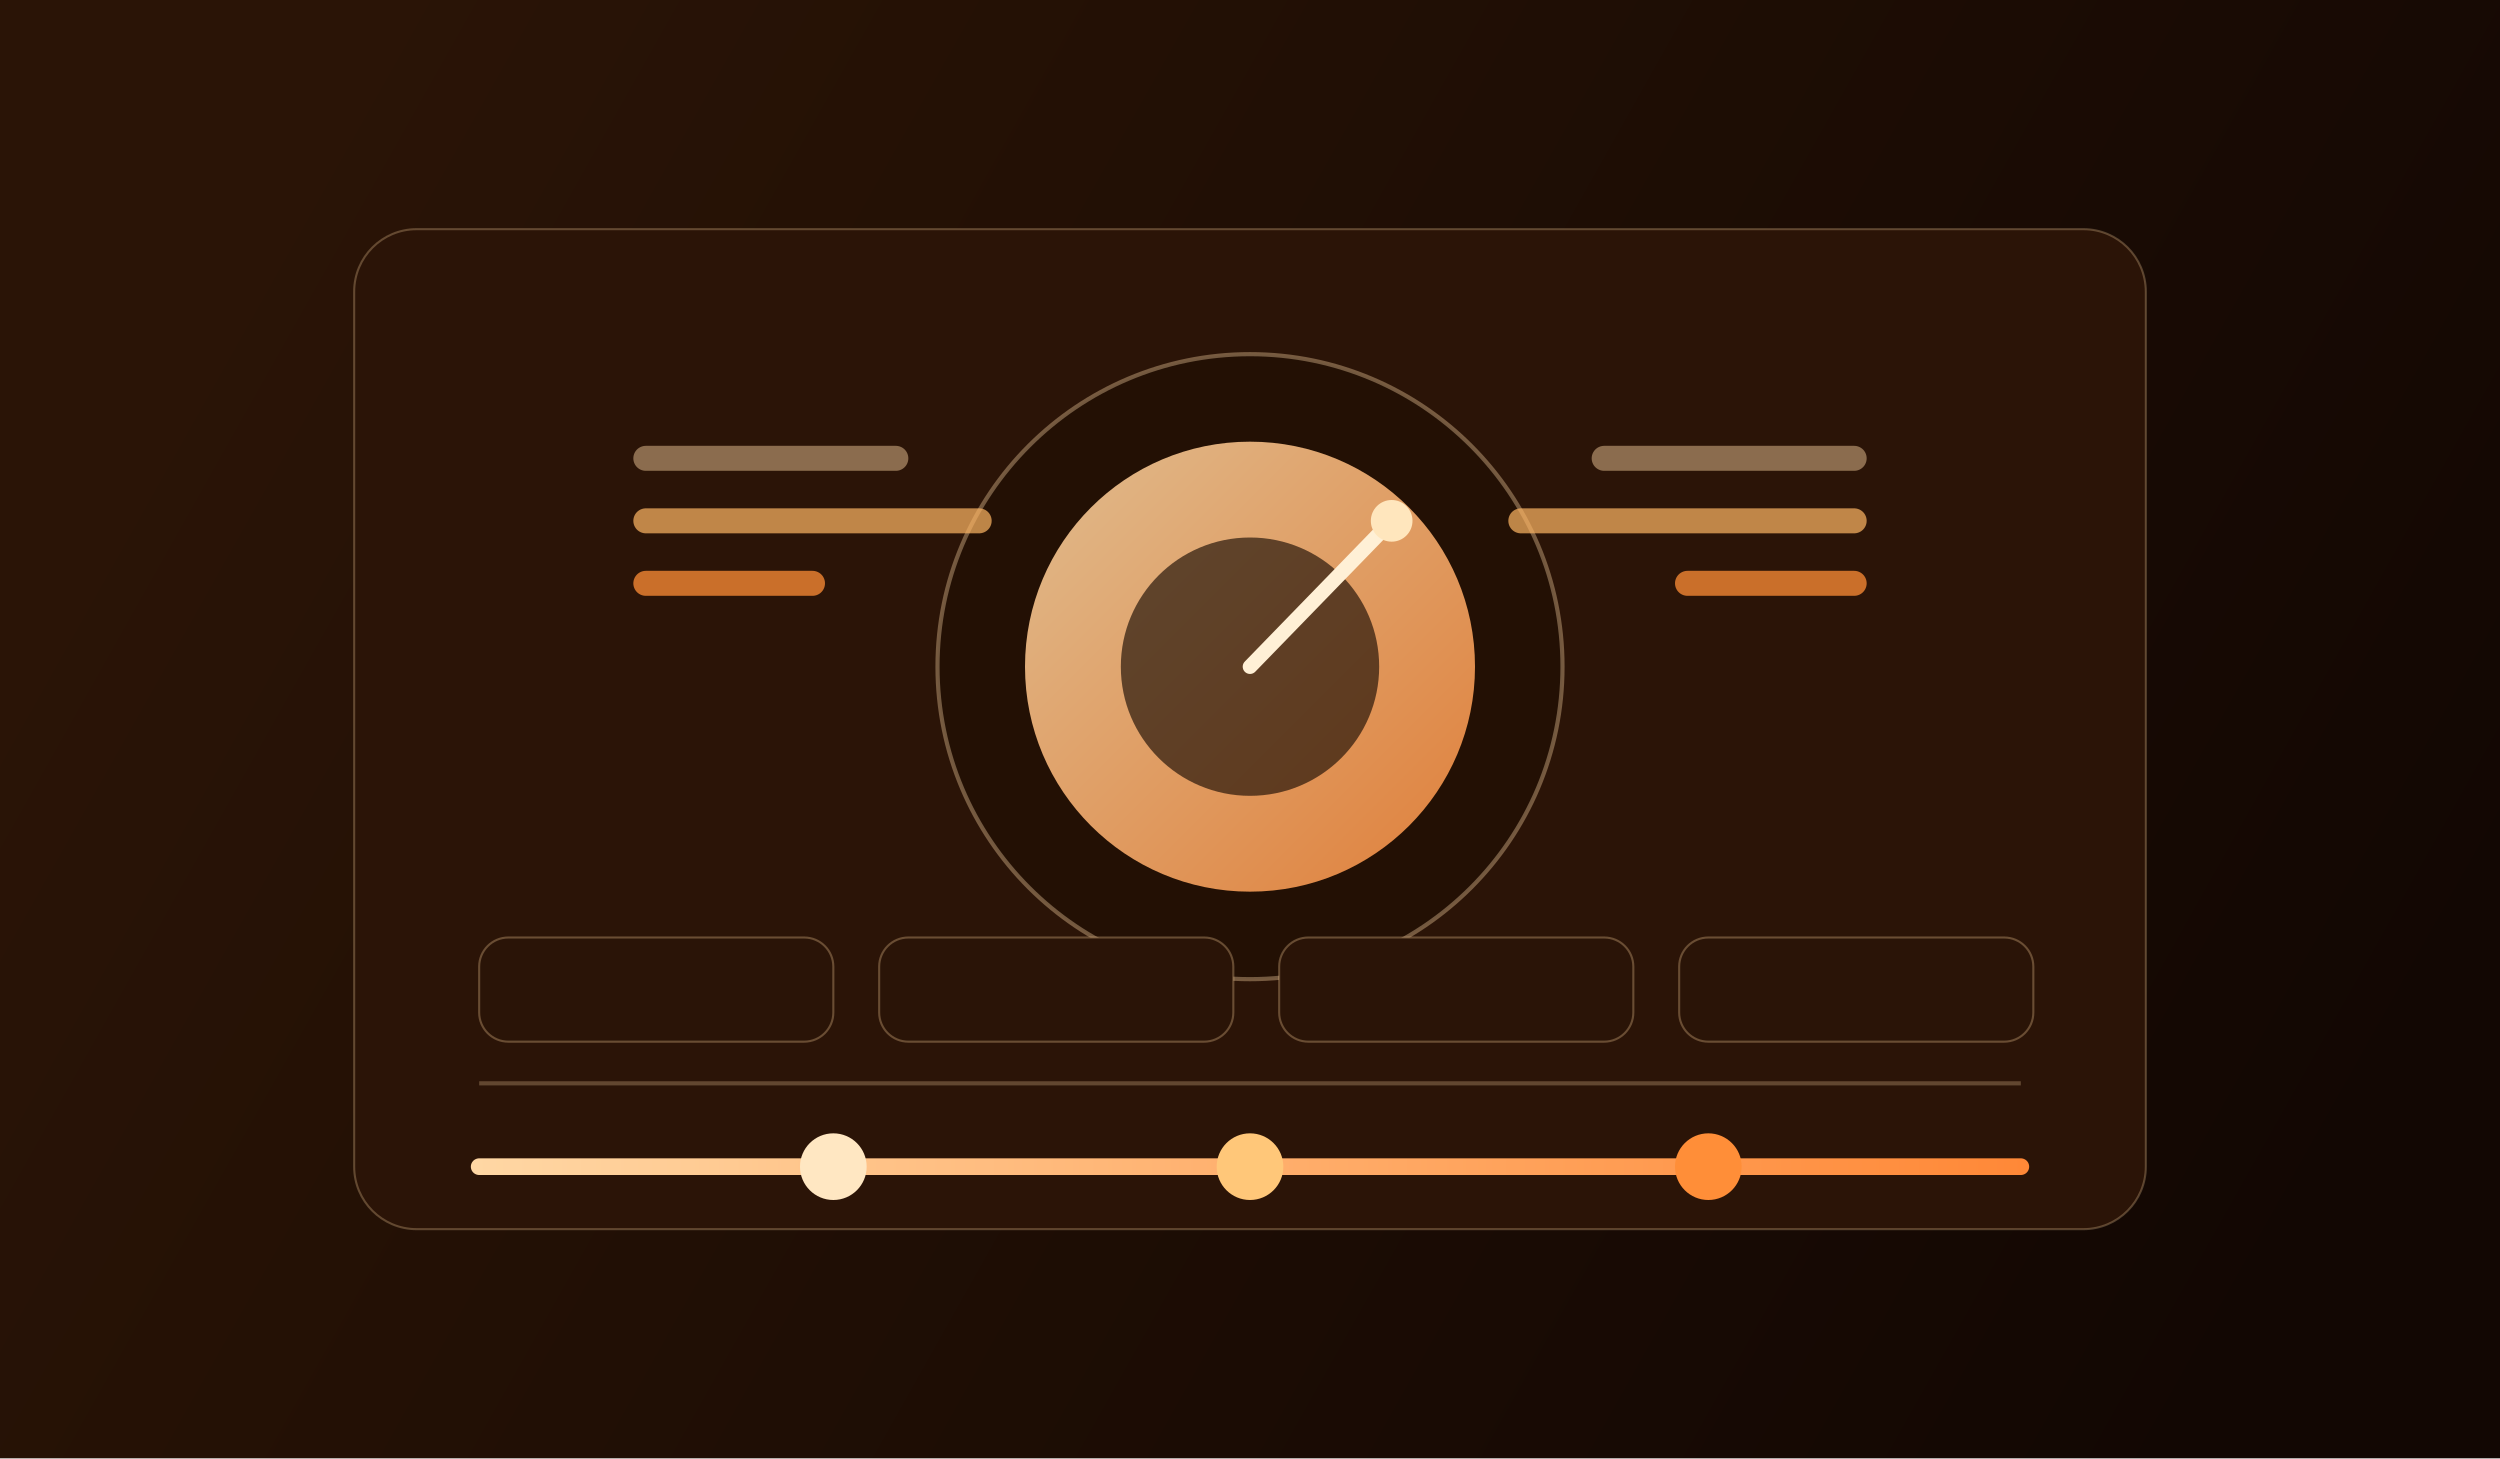
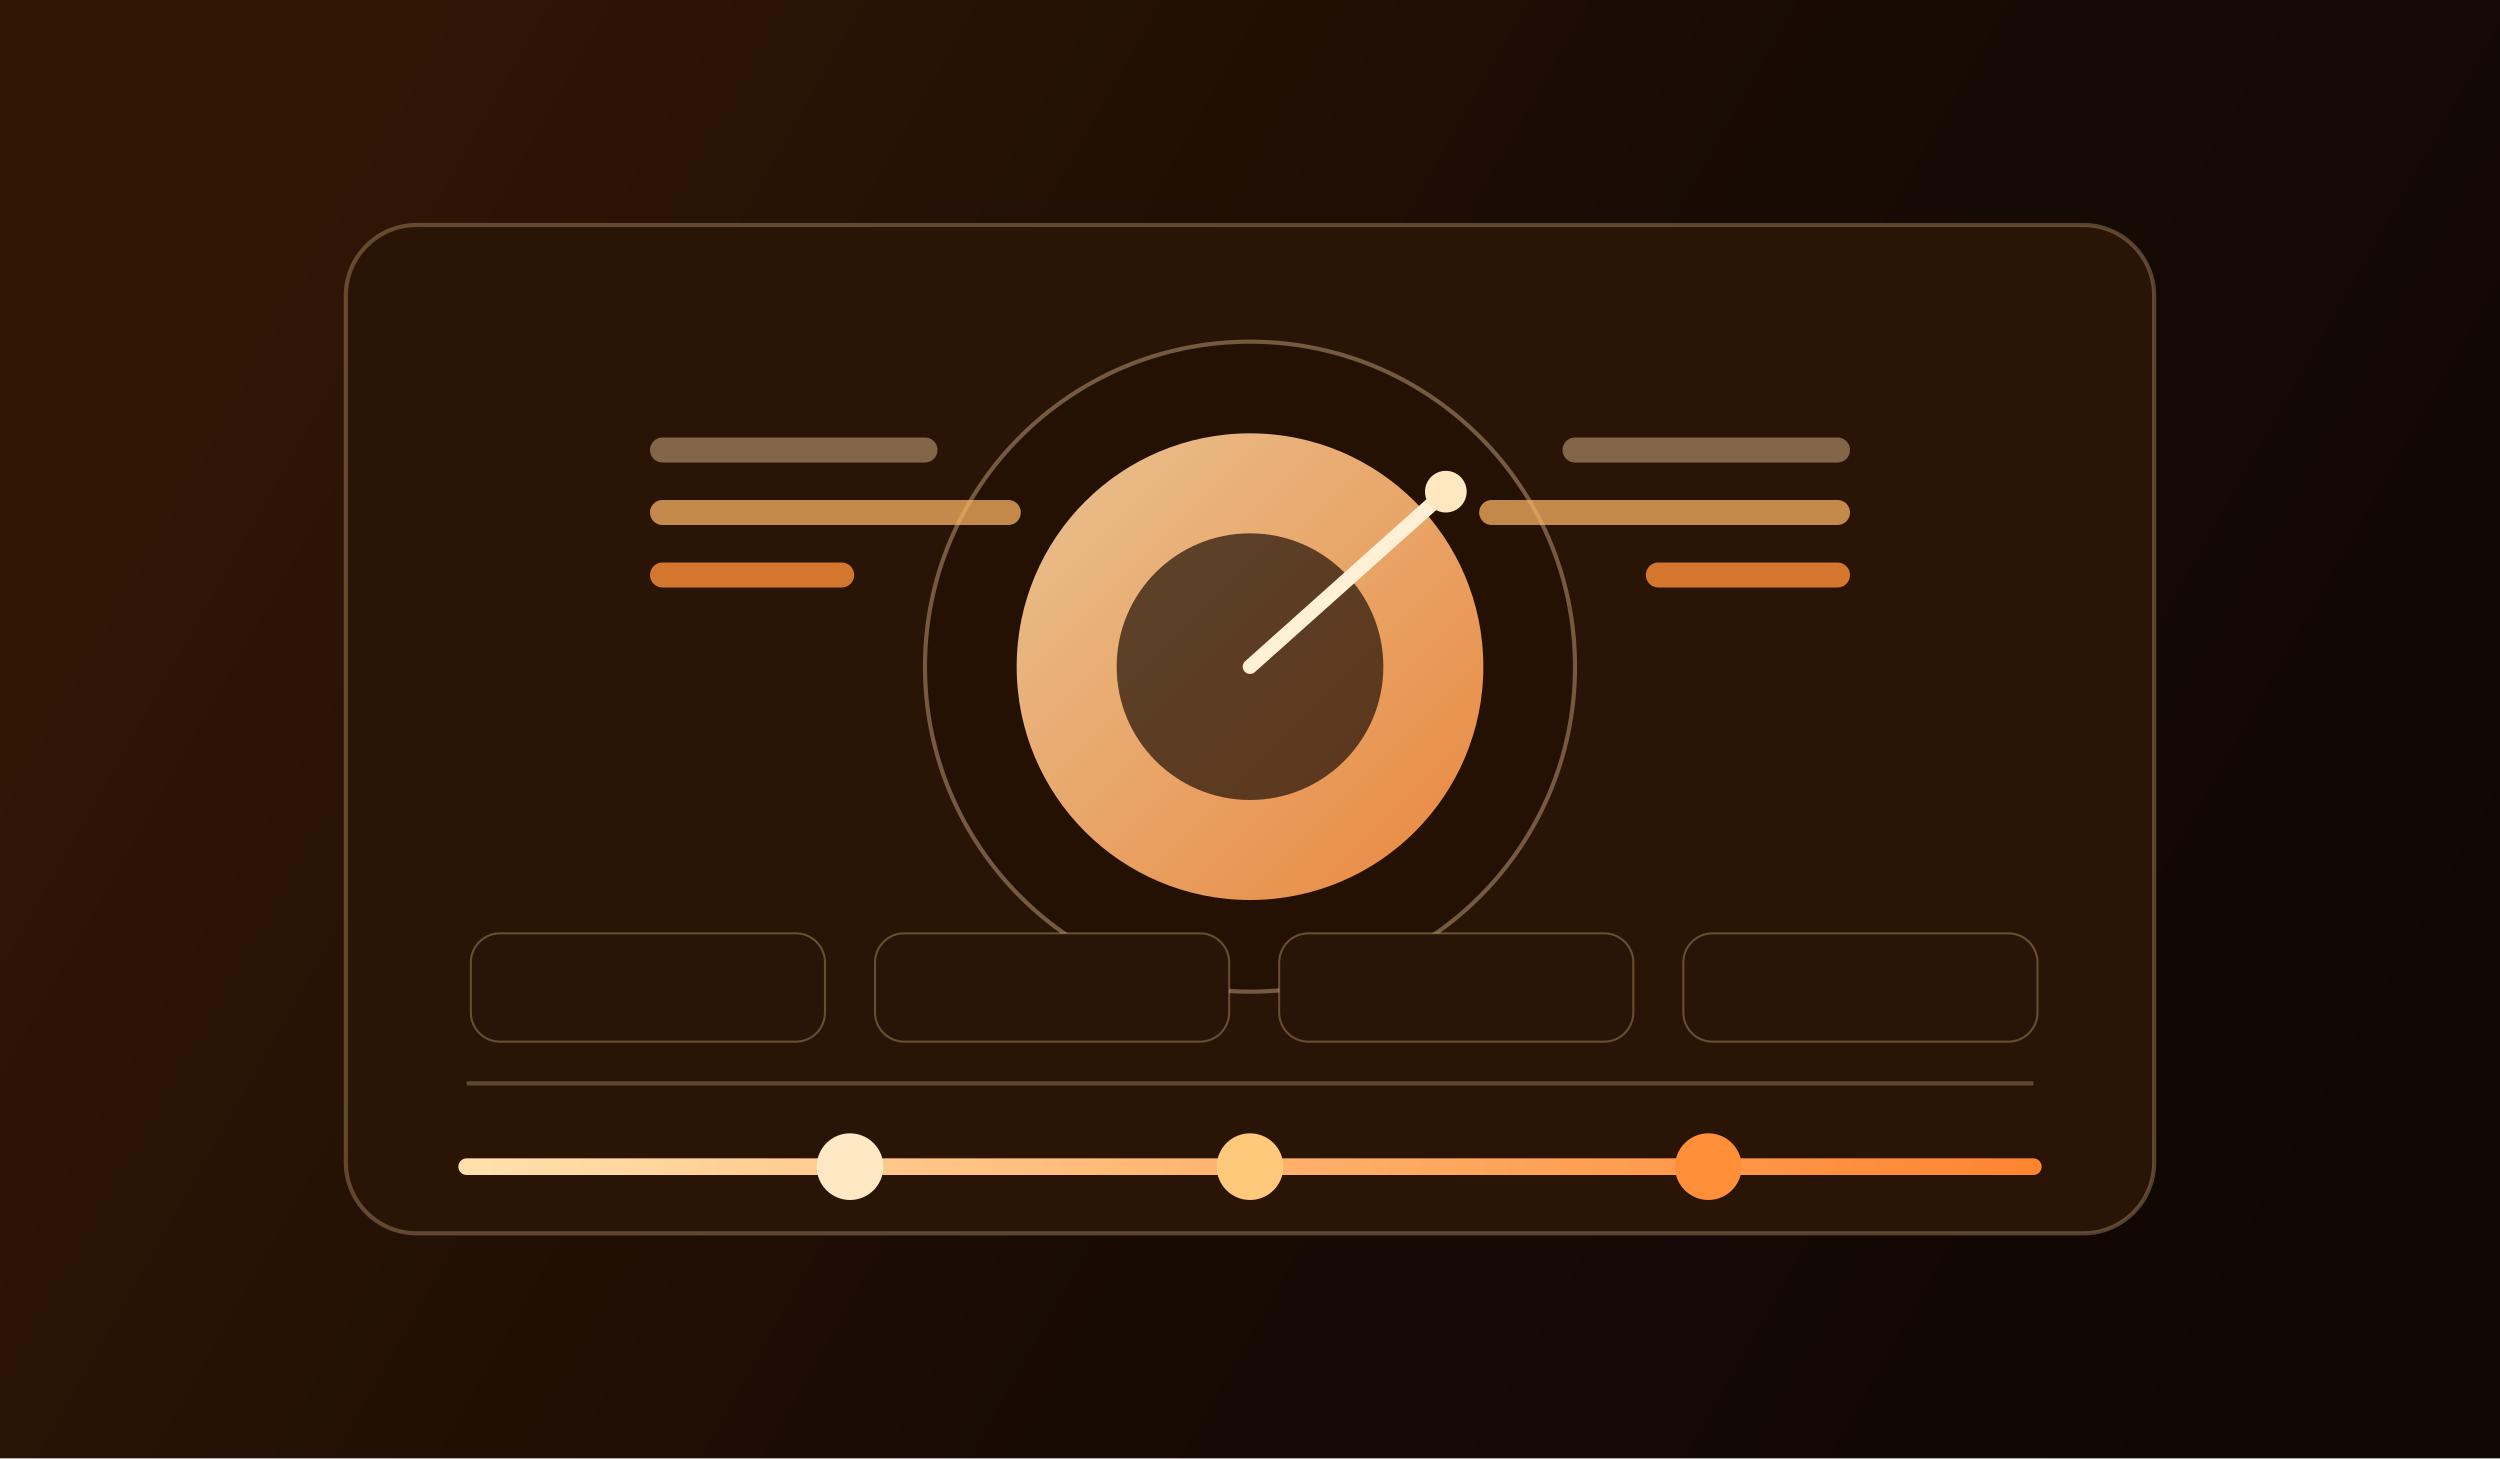
<svg xmlns="http://www.w3.org/2000/svg" width="1200" height="700" viewBox="0 0 1200 700" fill="none">
  <defs>
-     <linearGradient id="bg" x1="130" y1="90" x2="1090" y2="630" gradientUnits="userSpaceOnUse">
-       <stop offset="0" stop-color="#2A1406" />
-       <stop offset="1" stop-color="#120703" />
+     <linearGradient id="bg" x1="140" y1="90" x2="1090" y2="630" gradientUnits="userSpaceOnUse">
+       <stop offset="0" stop-color="#301605" />
+       <stop offset="0.56" stop-color="#180B04" />
+       <stop offset="1" stop-color="#100703" />
    </linearGradient>
-     <linearGradient id="dial" x1="450" y1="190" x2="770" y2="510" gradientUnits="userSpaceOnUse">
-       <stop offset="0" stop-color="#FFE2B2" />
-       <stop offset="1" stop-color="#FF7A22" />
+     <linearGradient id="dial" x1="430" y1="170" x2="780" y2="520" gradientUnits="userSpaceOnUse">
+       <stop offset="0" stop-color="#FFE4B6" />
+       <stop offset="1" stop-color="#FF7D25" />
    </linearGradient>
-     <linearGradient id="track" x1="180" y1="560" x2="1020" y2="560" gradientUnits="userSpaceOnUse">
-       <stop offset="0" stop-color="#FFDCAB" />
-       <stop offset="1" stop-color="#FF8330" />
+     <linearGradient id="track" x1="224" y1="560" x2="976" y2="560" gradientUnits="userSpaceOnUse">
+       <stop offset="0" stop-color="#FFE0AC" />
+       <stop offset="1" stop-color="#FF8530" />
    </linearGradient>
  </defs>
  <rect width="1200" height="700" fill="url(#bg)" />
-   <rect x="170" y="110" width="860" height="480" rx="30" fill="#2B1407" stroke="#FBD29D" stroke-opacity="0.28" />
-   <circle cx="600" cy="320" r="150" fill="#231004" stroke="#FFD8A8" stroke-opacity="0.36" stroke-width="2" />
-   <circle cx="600" cy="320" r="108" fill="url(#dial)" fill-opacity="0.86" />
-   <circle cx="600" cy="320" r="62" fill="#1B0D04" fill-opacity="0.65" />
-   <path d="M600 320L668 250" stroke="#FFF0D6" stroke-width="7" stroke-linecap="round" />
-   <circle cx="668" cy="250" r="10" fill="#FFE6BD" />
-   <path d="M310 220H430" stroke="#FFD7A5" stroke-opacity="0.45" stroke-width="12" stroke-linecap="round" />
-   <path d="M310 250H470" stroke="#FFB765" stroke-opacity="0.7" stroke-width="12" stroke-linecap="round" />
-   <path d="M310 280H390" stroke="#FF8D36" stroke-opacity="0.75" stroke-width="12" stroke-linecap="round" />
-   <path d="M770 220H890" stroke="#FFD7A5" stroke-opacity="0.45" stroke-width="12" stroke-linecap="round" />
-   <path d="M730 250H890" stroke="#FFB765" stroke-opacity="0.7" stroke-width="12" stroke-linecap="round" />
-   <path d="M810 280H890" stroke="#FF8D36" stroke-opacity="0.75" stroke-width="12" stroke-linecap="round" />
-   <line x1="230" y1="520" x2="970" y2="520" stroke="#FFD9A8" stroke-opacity="0.26" stroke-width="2" />
-   <line x1="230" y1="560" x2="970" y2="560" stroke="url(#track)" stroke-width="8" stroke-linecap="round" />
-   <circle cx="400" cy="560" r="16" fill="#FFE7C2" />
-   <circle cx="600" cy="560" r="16" fill="#FFC779" />
-   <circle cx="820" cy="560" r="16" fill="#FF8E38" />
-   <rect x="230" y="450" width="170" height="50" rx="14" fill="#2A1407" stroke="#FFD39B" stroke-opacity="0.3" />
-   <rect x="422" y="450" width="170" height="50" rx="14" fill="#2A1407" stroke="#FFD39B" stroke-opacity="0.3" />
-   <rect x="614" y="450" width="170" height="50" rx="14" fill="#2A1407" stroke="#FFD39B" stroke-opacity="0.3" />
-   <rect x="806" y="450" width="170" height="50" rx="14" fill="#2A1407" stroke="#FFD39B" stroke-opacity="0.3" />
+   <rect x="166" y="108" width="868" height="484" rx="34" fill="#2A1406" stroke="#FBD29D" stroke-opacity="0.28" stroke-width="2" />
+   <circle cx="600" cy="320" r="156" fill="#241104" stroke="#FFD8A8" stroke-opacity="0.36" stroke-width="2" />
+   <circle cx="600" cy="320" r="112" fill="url(#dial)" fill-opacity="0.9" />
+   <circle cx="600" cy="320" r="64" fill="#1B0D04" fill-opacity="0.68" />
+   <path d="M600 320L694 236" stroke="#FFF0D6" stroke-width="7" stroke-linecap="round" />
+   <circle cx="694" cy="236" r="10" fill="#FFE7BF" />
+   <path d="M318 216H444" stroke="#FFD7A5" stroke-opacity="0.42" stroke-width="12" stroke-linecap="round" />
+   <path d="M318 246H484" stroke="#FFB865" stroke-opacity="0.72" stroke-width="12" stroke-linecap="round" />
+   <path d="M318 276H404" stroke="#FF8F38" stroke-opacity="0.8" stroke-width="12" stroke-linecap="round" />
+   <path d="M756 216H882" stroke="#FFD7A5" stroke-opacity="0.42" stroke-width="12" stroke-linecap="round" />
+   <path d="M716 246H882" stroke="#FFB865" stroke-opacity="0.72" stroke-width="12" stroke-linecap="round" />
+   <path d="M796 276H882" stroke="#FF8F38" stroke-opacity="0.8" stroke-width="12" stroke-linecap="round" />
+   <line x1="224" y1="520" x2="976" y2="520" stroke="#FFD9A8" stroke-opacity="0.26" stroke-width="2" />
+   <line x1="224" y1="560" x2="976" y2="560" stroke="url(#track)" stroke-width="8" stroke-linecap="round" />
+   <circle cx="408" cy="560" r="16" fill="#FFE8C4" />
+   <circle cx="600" cy="560" r="16" fill="#FFC97C" />
+   <circle cx="820" cy="560" r="16" fill="#FF8F39" />
+   <rect x="226" y="448" width="170" height="52" rx="14" fill="#2A1407" stroke="#FFD39B" stroke-opacity="0.3" />
+   <rect x="420" y="448" width="170" height="52" rx="14" fill="#2A1407" stroke="#FFD39B" stroke-opacity="0.3" />
+   <rect x="614" y="448" width="170" height="52" rx="14" fill="#2A1407" stroke="#FFD39B" stroke-opacity="0.3" />
+   <rect x="808" y="448" width="170" height="52" rx="14" fill="#2A1407" stroke="#FFD39B" stroke-opacity="0.3" />
</svg>
